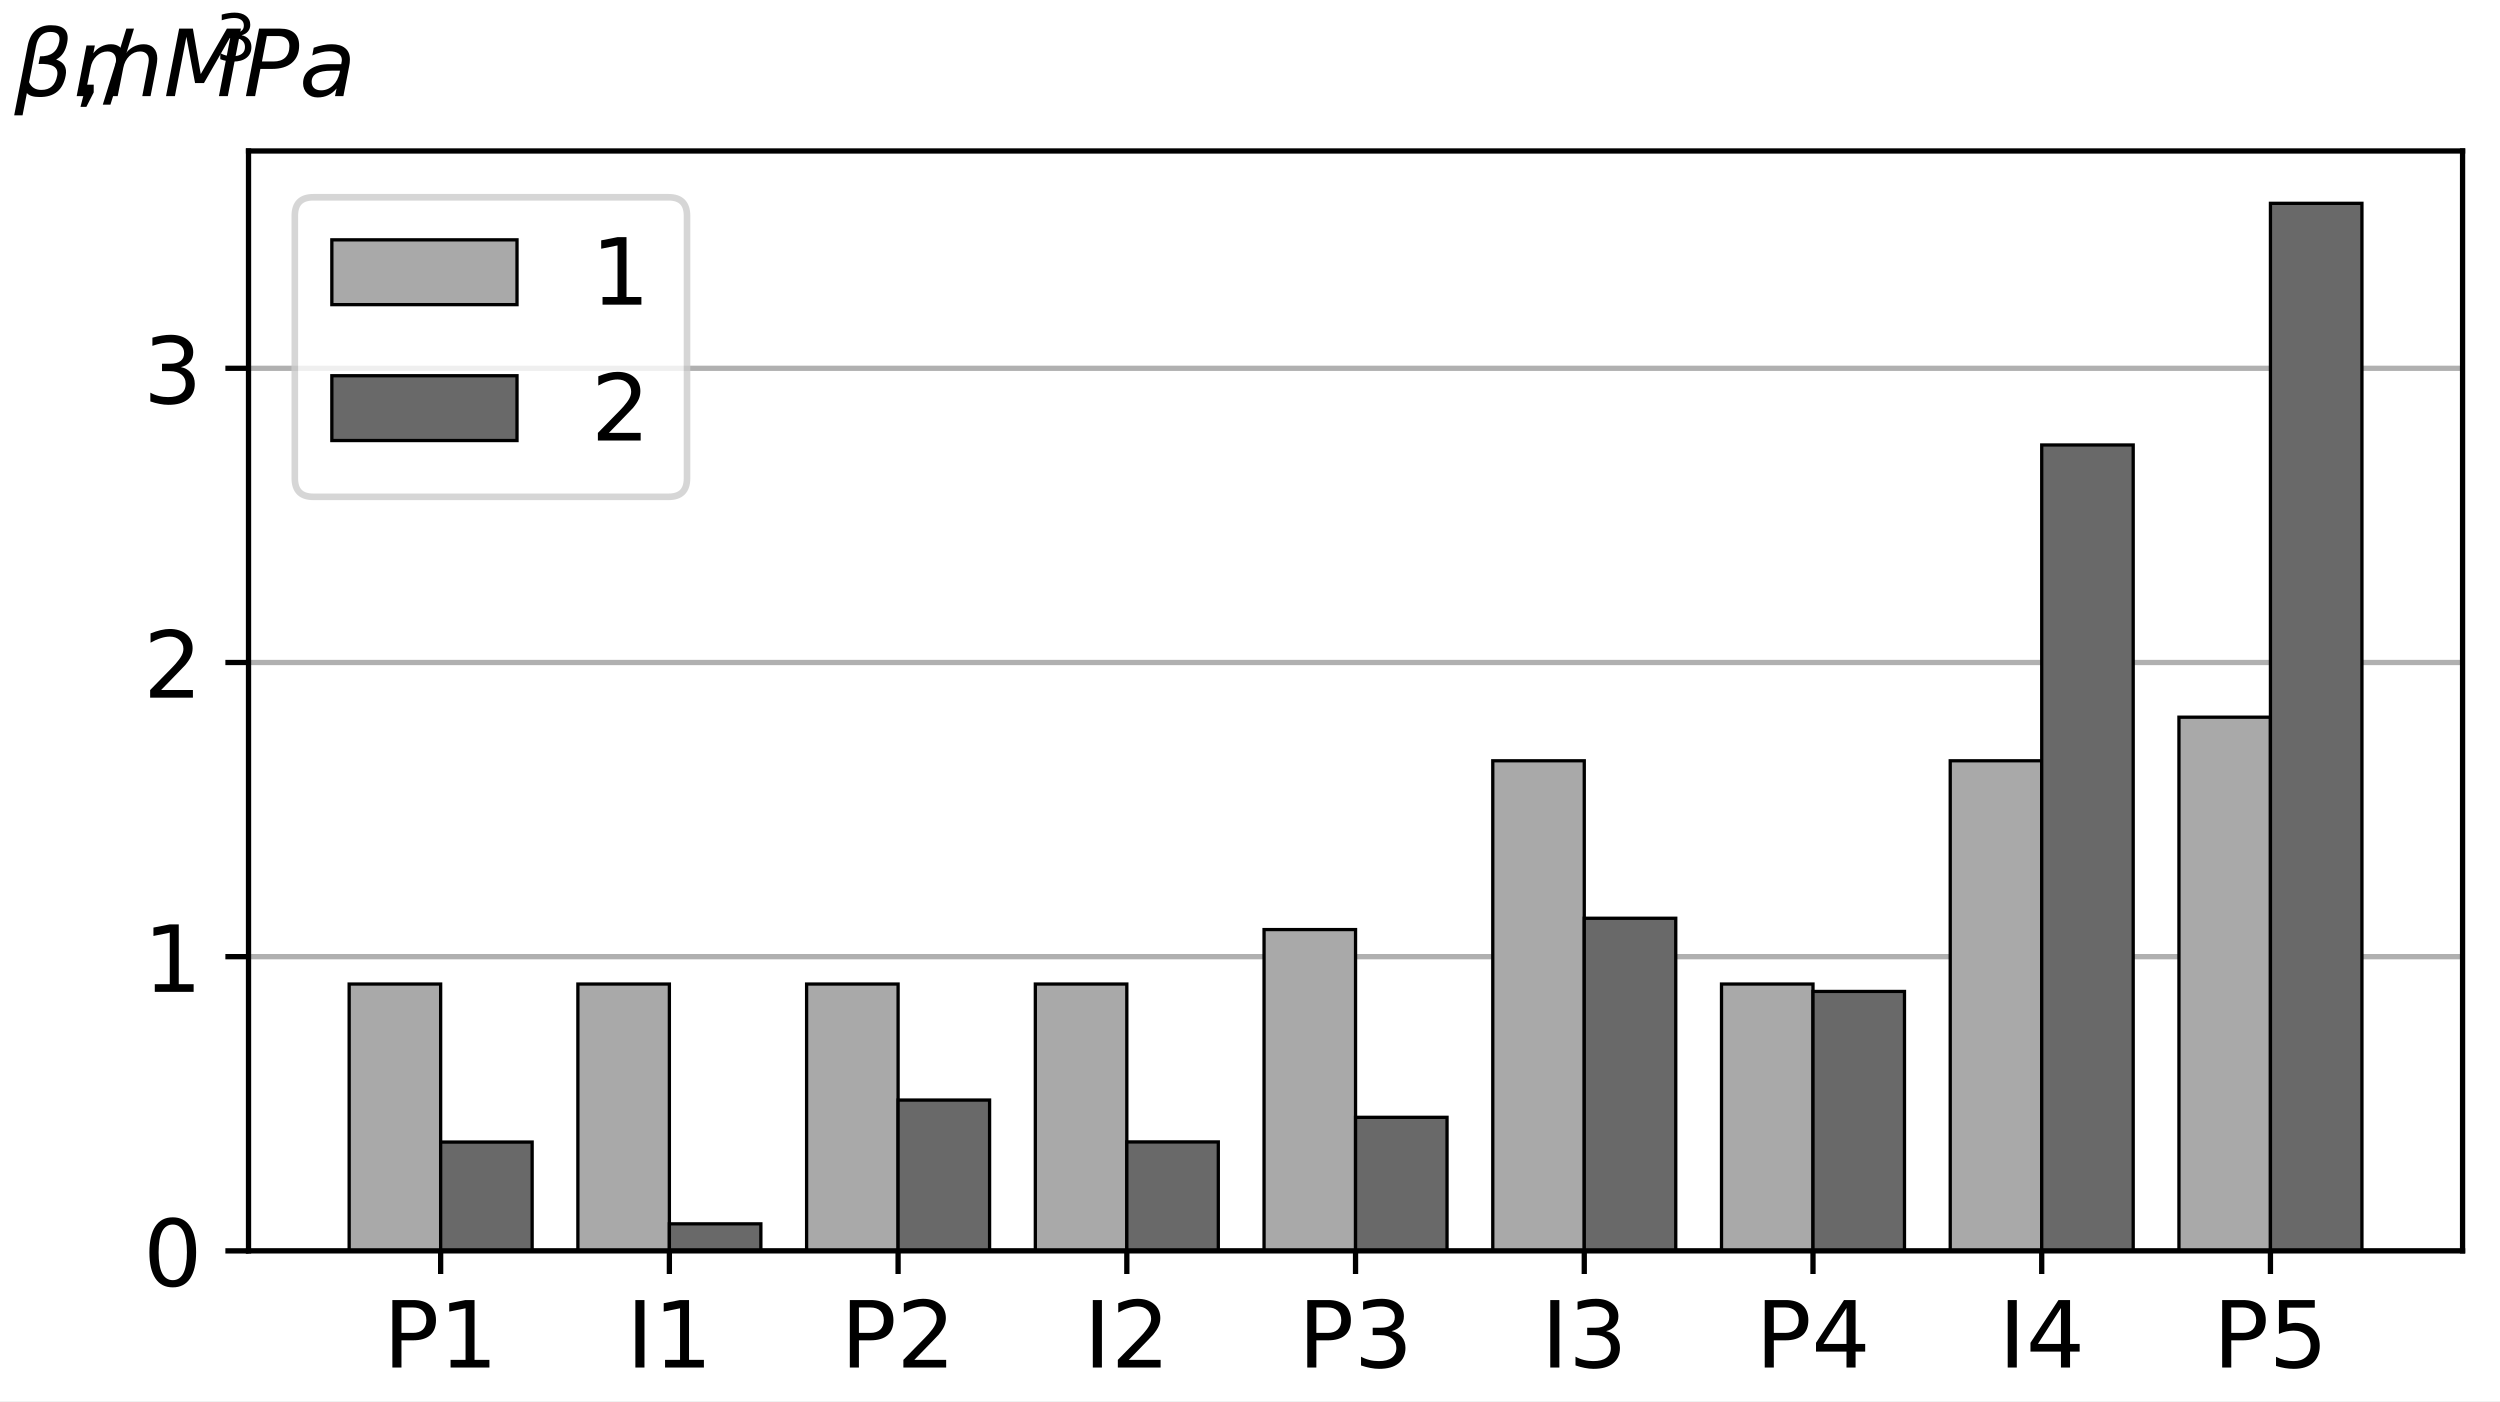
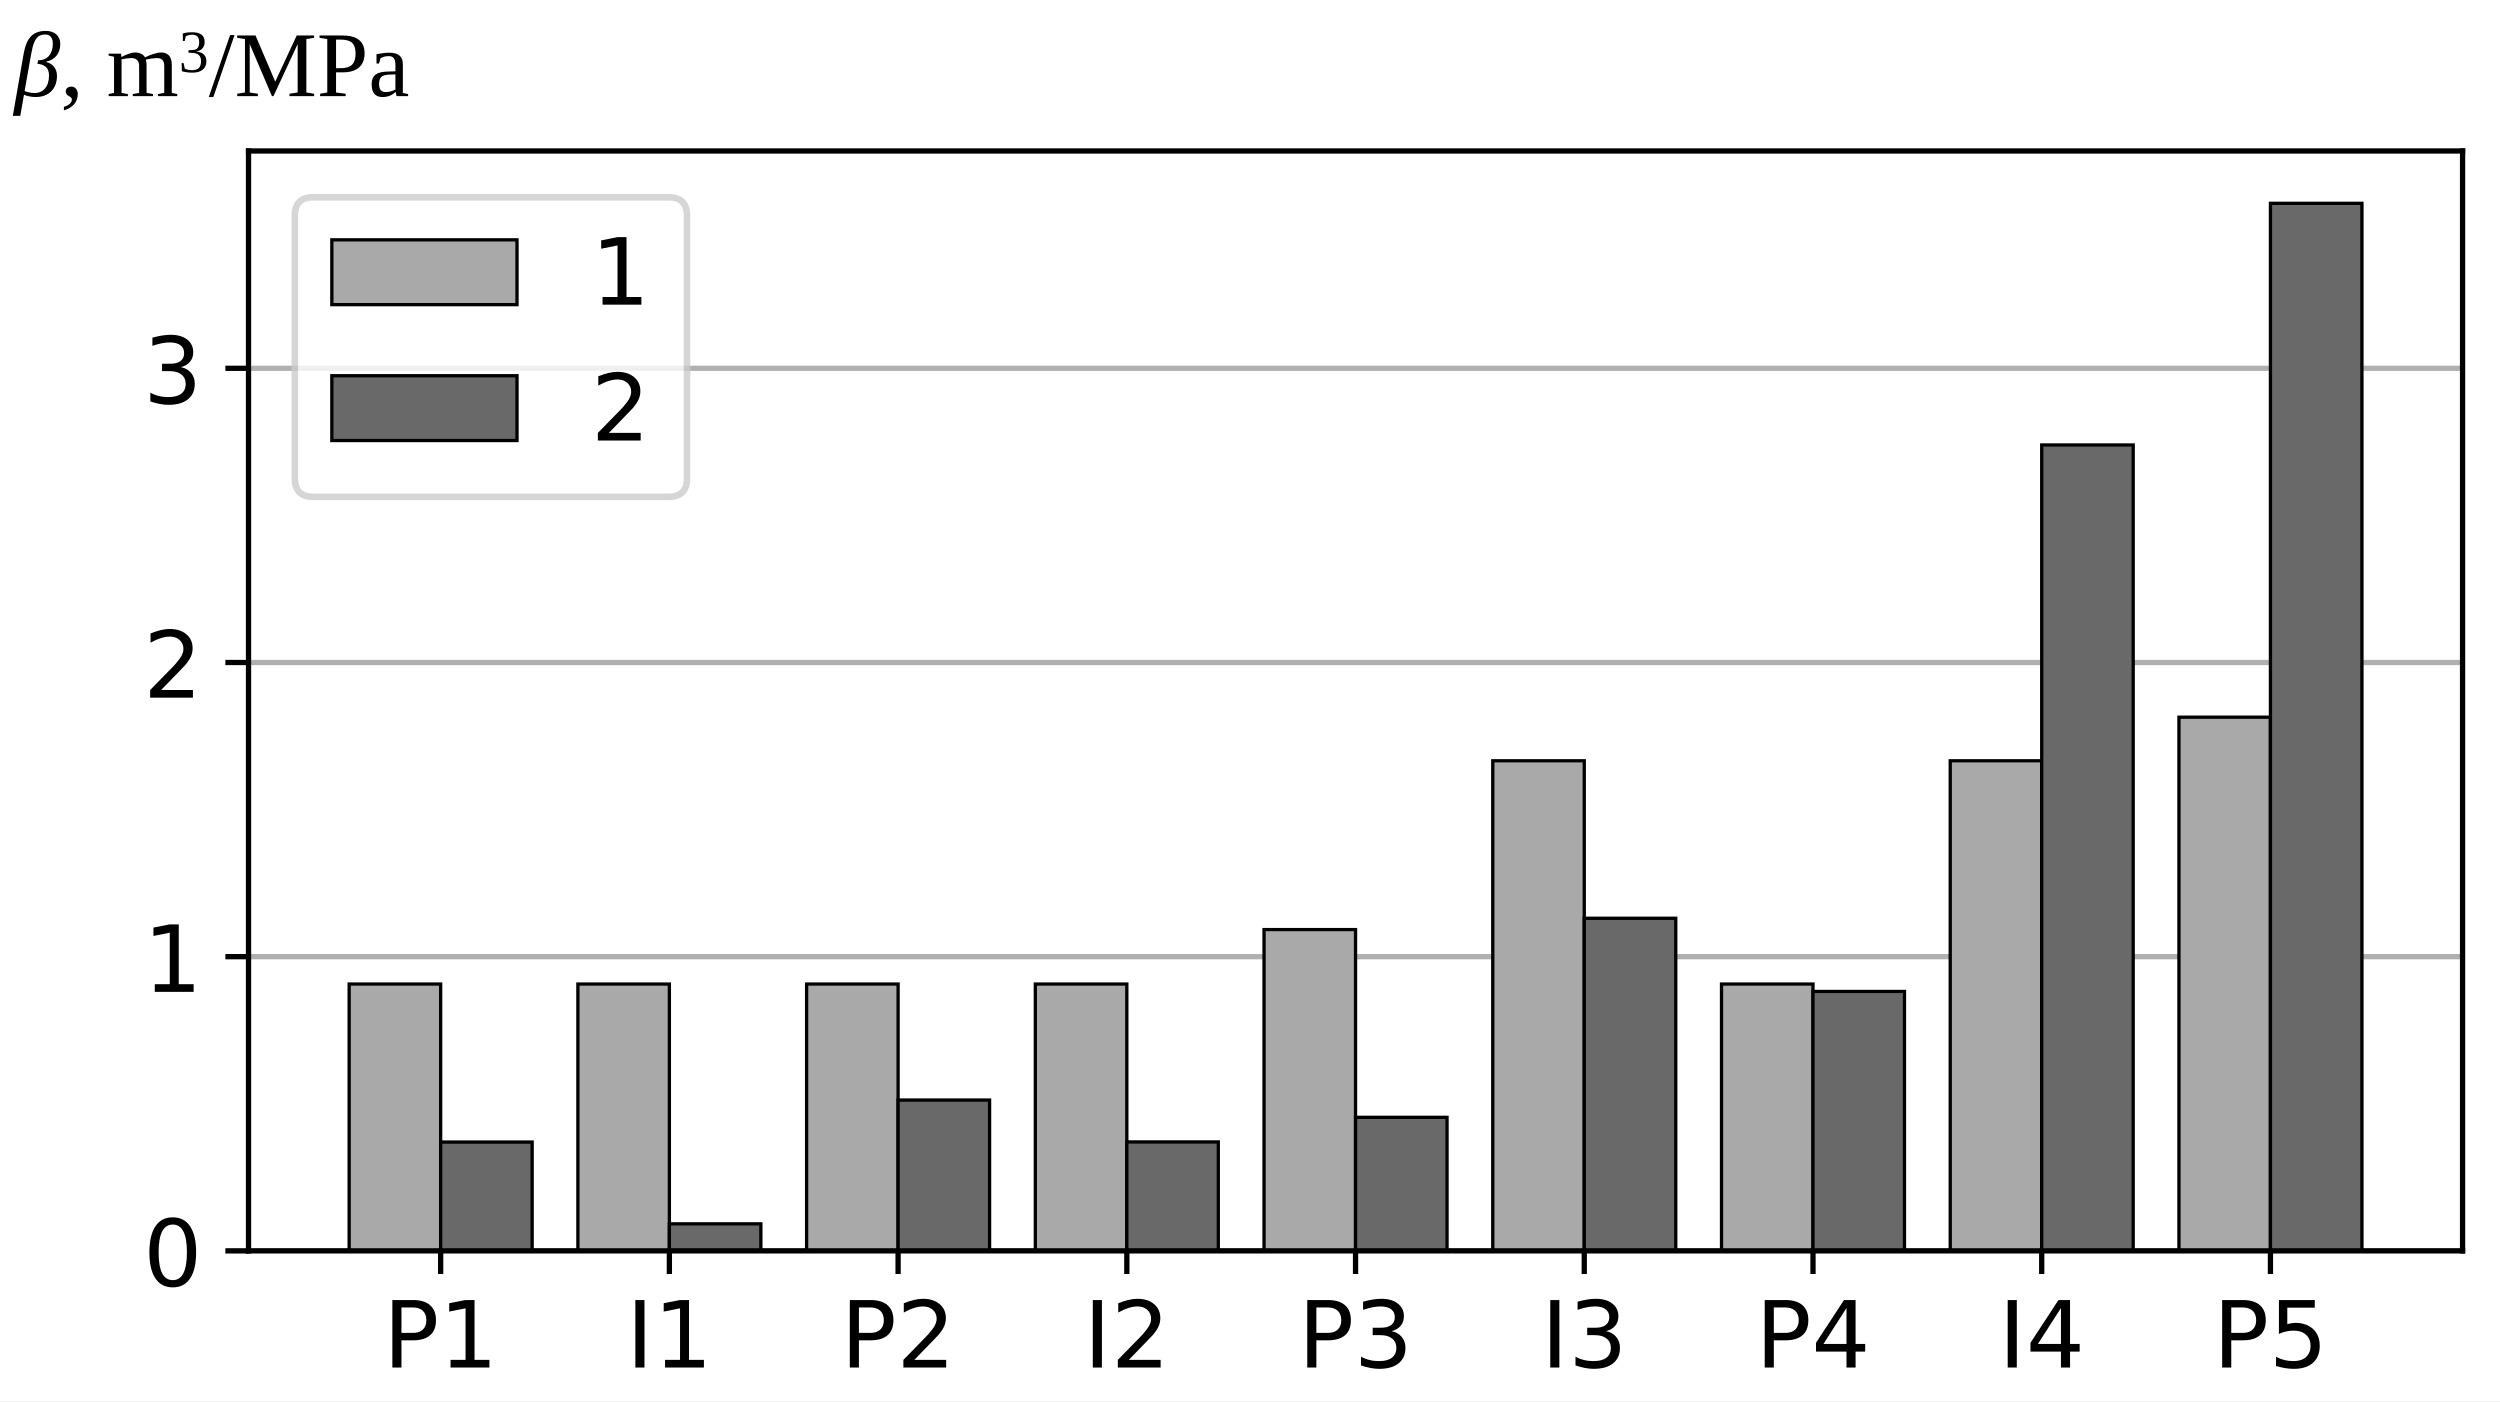
- <svg xmlns="http://www.w3.org/2000/svg" xmlns:xlink="http://www.w3.org/1999/xlink" height="211.859pt" version="1.1" viewBox="0 0 378.04 211.859" width="378.04pt">
-   <defs>
-     <style type="text/css">
+ <svg xmlns="http://www.w3.org/2000/svg" xmlns:xlink="http://www.w3.org/1999/xlink" height="211.859pt" version="1.1" viewBox="0 0 378.04 211.859" width="378.04pt" id="svg249">
+   <defs id="defs4">
+     <style type="text/css" id="style2">
*{stroke-linecap:butt;stroke-linejoin:round;}
  </style>
  </defs>
  <g id="figure_1">
    <g id="patch_1">
-       <path d="M 0 211.859  L 378.04 211.859  L 378.04 0  L 0 0  z " style="fill:#ffffff;" />
+       <path d="M 0 211.859  L 378.04 211.859  L 378.04 0  L 0 0  z " style="fill:#ffffff;" id="path6" />
    </g>
    <g id="axes_1">
      <g id="patch_2">
-         <path d="M 37.58 189.15  L 372.38 189.15  L 372.38 22.83  L 37.58 22.83  z " style="fill:#ffffff;" />
+         <path d="M 37.58 189.15  L 372.38 189.15  L 372.38 22.83  L 37.58 22.83  z " style="fill:#ffffff;" id="path9" />
      </g>
      <g id="matplotlib.axis_1">
        <g id="xtick_1">
          <g id="line2d_1">
-             <defs>
+             <defs id="defs13">
              <path d="M 0 0  L 0 3.5  " id="m239447eca8" style="stroke:#000000;stroke-width:0.8;" />
            </defs>
-             <g>
-               <use style="stroke:#000000;stroke-width:0.8;" x="66.633" xlink:href="#m239447eca8" y="189.15" />
+             <g id="g17">
+               <use style="stroke:#000000;stroke-width:0.8;" x="66.633" xlink:href="#m239447eca8" y="189.15" id="use15" />
            </g>
          </g>
          <g id="text_1">
-             <text style="font-family:DejaVu Sans;font-size:14px;font-style:normal;font-weight:normal;text-anchor:middle;" transform="rotate(-0, 66.63289, 206.7874)" x="66.633" y="206.787">P1</text>
+             <text style="font-family:DejaVu Sans;font-size:14px;font-style:normal;font-weight:normal;text-anchor:middle;" transform="rotate(-0, 66.63289, 206.7874)" x="66.633" y="206.787" id="text20">P1</text>
          </g>
        </g>
        <g id="xtick_2">
          <g id="line2d_2">
-             <g>
-               <use style="stroke:#000000;stroke-width:0.8;" x="101.22" xlink:href="#m239447eca8" y="189.15" />
+             <g id="g26">
+               <use style="stroke:#000000;stroke-width:0.8;" x="101.22" xlink:href="#m239447eca8" y="189.15" id="use24" />
            </g>
          </g>
          <g id="text_2">
-             <text style="font-family:DejaVu Sans;font-size:14px;font-style:normal;font-weight:normal;text-anchor:middle;" transform="rotate(-0, 101.2197, 206.7874)" x="101.22" y="206.787">I1</text>
+             <text style="font-family:DejaVu Sans;font-size:14px;font-style:normal;font-weight:normal;text-anchor:middle;" transform="rotate(-0, 101.2197, 206.7874)" x="101.22" y="206.787" id="text29">I1</text>
          </g>
        </g>
        <g id="xtick_3">
          <g id="line2d_3">
-             <g>
-               <use style="stroke:#000000;stroke-width:0.8;" x="135.806" xlink:href="#m239447eca8" y="189.15" />
+             <g id="g35">
+               <use style="stroke:#000000;stroke-width:0.8;" x="135.806" xlink:href="#m239447eca8" y="189.15" id="use33" />
            </g>
          </g>
          <g id="text_3">
-             <text style="font-family:DejaVu Sans;font-size:14px;font-style:normal;font-weight:normal;text-anchor:middle;" transform="rotate(-0, 135.8064, 206.7874)" x="135.806" y="206.787">P2</text>
+             <text style="font-family:DejaVu Sans;font-size:14px;font-style:normal;font-weight:normal;text-anchor:middle;" transform="rotate(-0, 135.8064, 206.7874)" x="135.806" y="206.787" id="text38">P2</text>
          </g>
        </g>
        <g id="xtick_4">
          <g id="line2d_4">
-             <g>
-               <use style="stroke:#000000;stroke-width:0.8;" x="170.393" xlink:href="#m239447eca8" y="189.15" />
+             <g id="g44">
+               <use style="stroke:#000000;stroke-width:0.8;" x="170.393" xlink:href="#m239447eca8" y="189.15" id="use42" />
            </g>
          </g>
          <g id="text_4">
-             <text style="font-family:DejaVu Sans;font-size:14px;font-style:normal;font-weight:normal;text-anchor:middle;" transform="rotate(-0, 170.3932, 206.7874)" x="170.393" y="206.787">I2</text>
+             <text style="font-family:DejaVu Sans;font-size:14px;font-style:normal;font-weight:normal;text-anchor:middle;" transform="rotate(-0, 170.3932, 206.7874)" x="170.393" y="206.787" id="text47">I2</text>
          </g>
        </g>
        <g id="xtick_5">
          <g id="line2d_5">
-             <g>
-               <use style="stroke:#000000;stroke-width:0.8;" x="204.98" xlink:href="#m239447eca8" y="189.15" />
+             <g id="g53">
+               <use style="stroke:#000000;stroke-width:0.8;" x="204.98" xlink:href="#m239447eca8" y="189.15" id="use51" />
            </g>
          </g>
          <g id="text_5">
-             <text style="font-family:DejaVu Sans;font-size:14px;font-style:normal;font-weight:normal;text-anchor:middle;" transform="rotate(-0, 204.98, 206.7874)" x="204.98" y="206.787">P3</text>
+             <text style="font-family:DejaVu Sans;font-size:14px;font-style:normal;font-weight:normal;text-anchor:middle;" transform="rotate(-0, 204.98, 206.7874)" x="204.98" y="206.787" id="text56">P3</text>
          </g>
        </g>
        <g id="xtick_6">
          <g id="line2d_6">
-             <g>
-               <use style="stroke:#000000;stroke-width:0.8;" x="239.567" xlink:href="#m239447eca8" y="189.15" />
+             <g id="g62">
+               <use style="stroke:#000000;stroke-width:0.8;" x="239.567" xlink:href="#m239447eca8" y="189.15" id="use60" />
            </g>
          </g>
          <g id="text_6">
-             <text style="font-family:DejaVu Sans;font-size:14px;font-style:normal;font-weight:normal;text-anchor:middle;" transform="rotate(-0, 239.5668, 206.7874)" x="239.567" y="206.787">I3</text>
+             <text style="font-family:DejaVu Sans;font-size:14px;font-style:normal;font-weight:normal;text-anchor:middle;" transform="rotate(-0, 239.5668, 206.7874)" x="239.567" y="206.787" id="text65">I3</text>
          </g>
        </g>
        <g id="xtick_7">
          <g id="line2d_7">
-             <g>
-               <use style="stroke:#000000;stroke-width:0.8;" x="274.154" xlink:href="#m239447eca8" y="189.15" />
+             <g id="g71">
+               <use style="stroke:#000000;stroke-width:0.8;" x="274.154" xlink:href="#m239447eca8" y="189.15" id="use69" />
            </g>
          </g>
          <g id="text_7">
-             <text style="font-family:DejaVu Sans;font-size:14px;font-style:normal;font-weight:normal;text-anchor:middle;" transform="rotate(-0, 274.1536, 206.7874)" x="274.154" y="206.787">P4</text>
+             <text style="font-family:DejaVu Sans;font-size:14px;font-style:normal;font-weight:normal;text-anchor:middle;" transform="rotate(-0, 274.1536, 206.7874)" x="274.154" y="206.787" id="text74">P4</text>
          </g>
        </g>
        <g id="xtick_8">
          <g id="line2d_8">
-             <g>
-               <use style="stroke:#000000;stroke-width:0.8;" x="308.74" xlink:href="#m239447eca8" y="189.15" />
+             <g id="g80">
+               <use style="stroke:#000000;stroke-width:0.8;" x="308.74" xlink:href="#m239447eca8" y="189.15" id="use78" />
            </g>
          </g>
          <g id="text_8">
-             <text style="font-family:DejaVu Sans;font-size:14px;font-style:normal;font-weight:normal;text-anchor:middle;" transform="rotate(-0, 308.7403, 206.7874)" x="308.74" y="206.787">I4</text>
+             <text style="font-family:DejaVu Sans;font-size:14px;font-style:normal;font-weight:normal;text-anchor:middle;" transform="rotate(-0, 308.7403, 206.7874)" x="308.74" y="206.787" id="text83">I4</text>
          </g>
        </g>
        <g id="xtick_9">
          <g id="line2d_9">
-             <g>
-               <use style="stroke:#000000;stroke-width:0.8;" x="343.327" xlink:href="#m239447eca8" y="189.15" />
+             <g id="g89">
+               <use style="stroke:#000000;stroke-width:0.8;" x="343.327" xlink:href="#m239447eca8" y="189.15" id="use87" />
            </g>
          </g>
          <g id="text_9">
-             <text style="font-family:DejaVu Sans;font-size:14px;font-style:normal;font-weight:normal;text-anchor:middle;" transform="rotate(-0, 343.3271, 206.7874)" x="343.327" y="206.787">P5</text>
+             <text style="font-family:DejaVu Sans;font-size:14px;font-style:normal;font-weight:normal;text-anchor:middle;" transform="rotate(-0, 343.3271, 206.7874)" x="343.327" y="206.787" id="text92">P5</text>
          </g>
        </g>
      </g>
      <g id="matplotlib.axis_2">
        <g id="ytick_1">
          <g id="line2d_10">
-             <path clip-path="url(#pa343a1d8cc)" d="M 37.58 189.15  L 372.38 189.15  " style="fill:none;stroke:#b0b0b0;stroke-linecap:square;stroke-width:0.8;" />
+             <path clip-path="url(#pa343a1d8cc)" d="M 37.58 189.15  L 372.38 189.15  " style="fill:none;stroke:#b0b0b0;stroke-linecap:square;stroke-width:0.8;" id="path97" />
          </g>
          <g id="line2d_11">
-             <defs>
+             <defs id="defs101">
              <path d="M 0 0  L -3.5 0  " id="m4dfca0eb3a" style="stroke:#000000;stroke-width:0.8;" />
            </defs>
-             <g>
-               <use style="stroke:#000000;stroke-width:0.8;" x="37.58" xlink:href="#m4dfca0eb3a" y="189.15" />
+             <g id="g105">
+               <use style="stroke:#000000;stroke-width:0.8;" x="37.58" xlink:href="#m4dfca0eb3a" y="189.15" id="use103" />
            </g>
          </g>
          <g id="text_10">
-             <text style="font-family:DejaVu Sans;font-size:14px;font-style:normal;font-weight:normal;text-anchor:end;" transform="rotate(-0, 30.58, 194.4685)" x="30.58" y="194.469">0</text>
+             <text style="font-family:DejaVu Sans;font-size:14px;font-style:normal;font-weight:normal;text-anchor:end;" transform="rotate(-0, 30.58, 194.4685)" x="30.58" y="194.469" id="text108">0</text>
          </g>
        </g>
        <g id="ytick_2">
          <g id="line2d_12">
-             <path clip-path="url(#pa343a1d8cc)" d="M 37.58 144.664  L 372.38 144.664  " style="fill:none;stroke:#b0b0b0;stroke-linecap:square;stroke-width:0.8;" />
+             <path clip-path="url(#pa343a1d8cc)" d="M 37.58 144.664  L 372.38 144.664  " style="fill:none;stroke:#b0b0b0;stroke-linecap:square;stroke-width:0.8;" id="path112" />
          </g>
          <g id="line2d_13">
-             <g>
-               <use style="stroke:#000000;stroke-width:0.8;" x="37.58" xlink:href="#m4dfca0eb3a" y="144.664" />
+             <g id="g117">
+               <use style="stroke:#000000;stroke-width:0.8;" x="37.58" xlink:href="#m4dfca0eb3a" y="144.664" id="use115" />
            </g>
          </g>
          <g id="text_11">
-             <text style="font-family:DejaVu Sans;font-size:14px;font-style:normal;font-weight:normal;text-anchor:end;" transform="rotate(-0, 30.58, 149.9834)" x="30.58" y="149.983">1</text>
+             <text style="font-family:DejaVu Sans;font-size:14px;font-style:normal;font-weight:normal;text-anchor:end;" transform="rotate(-0, 30.58, 149.9834)" x="30.58" y="149.983" id="text120">1</text>
          </g>
        </g>
        <g id="ytick_3">
          <g id="line2d_14">
-             <path clip-path="url(#pa343a1d8cc)" d="M 37.58 100.179  L 372.38 100.179  " style="fill:none;stroke:#b0b0b0;stroke-linecap:square;stroke-width:0.8;" />
+             <path clip-path="url(#pa343a1d8cc)" d="M 37.58 100.179  L 372.38 100.179  " style="fill:none;stroke:#b0b0b0;stroke-linecap:square;stroke-width:0.8;" id="path124" />
          </g>
          <g id="line2d_15">
-             <g>
-               <use style="stroke:#000000;stroke-width:0.8;" x="37.58" xlink:href="#m4dfca0eb3a" y="100.179" />
+             <g id="g129">
+               <use style="stroke:#000000;stroke-width:0.8;" x="37.58" xlink:href="#m4dfca0eb3a" y="100.179" id="use127" />
            </g>
          </g>
          <g id="text_12">
-             <text style="font-family:DejaVu Sans;font-size:14px;font-style:normal;font-weight:normal;text-anchor:end;" transform="rotate(-0, 30.58, 105.4982)" x="30.58" y="105.498">2</text>
+             <text style="font-family:DejaVu Sans;font-size:14px;font-style:normal;font-weight:normal;text-anchor:end;" transform="rotate(-0, 30.58, 105.4982)" x="30.58" y="105.498" id="text132">2</text>
          </g>
        </g>
        <g id="ytick_4">
          <g id="line2d_16">
-             <path clip-path="url(#pa343a1d8cc)" d="M 37.58 55.694  L 372.38 55.694  " style="fill:none;stroke:#b0b0b0;stroke-linecap:square;stroke-width:0.8;" />
+             <path clip-path="url(#pa343a1d8cc)" d="M 37.58 55.694  L 372.38 55.694  " style="fill:none;stroke:#b0b0b0;stroke-linecap:square;stroke-width:0.8;" id="path136" />
          </g>
          <g id="line2d_17">
-             <g>
-               <use style="stroke:#000000;stroke-width:0.8;" x="37.58" xlink:href="#m4dfca0eb3a" y="55.694" />
+             <g id="g141">
+               <use style="stroke:#000000;stroke-width:0.8;" x="37.58" xlink:href="#m4dfca0eb3a" y="55.694" id="use139" />
            </g>
          </g>
          <g id="text_13">
-             <text style="font-family:DejaVu Sans;font-size:14px;font-style:normal;font-weight:normal;text-anchor:end;" transform="rotate(-0, 30.58, 61.01307)" x="30.58" y="61.013">3</text>
+             <text style="font-family:DejaVu Sans;font-size:14px;font-style:normal;font-weight:normal;text-anchor:end;" transform="rotate(-0, 30.58, 61.01307)" x="30.58" y="61.013" id="text144">3</text>
          </g>
        </g>
        <g id="text_14">
-           <g transform="translate(2.16 14.9)">
-             <text>
-               <tspan style="font-family:DejaVu Sans;font-size:14px;font-style:oblique;font-weight:oblique;" x="0 16.112 41.736 53.815 62.258" y="-0.367">βmMPa</tspan>
-               <tspan style="font-family:DejaVu Sans;font-size:14px;font-style:book;font-weight:book;" x="8.935 37.019" y="-0.367">,/</tspan>
-               <tspan style="font-family:DejaVu Sans;font-size:9.8px;font-style:book;font-weight:book;" x="30.402" y="-5.727">3</tspan>
+           <g transform="translate(2.16 14.9)" id="g156">
+             <text id="text154" style="stroke-linecap:butt;stroke-linejoin:round">
+               <tspan style="font-style:italic;font-variant:normal;font-weight:normal;font-stretch:normal;font-size:14px;font-family:'Liberation Serif';-inkscape-font-specification:'Liberation Serif Italic';stroke-linecap:butt;stroke-linejoin:round" x="0" y="-0.367" id="tspan148">β<tspan style="-inkscape-font-specification:'Liberation Serif, Normal';font-family:'Liberation Serif';font-weight:normal;font-style:normal;font-stretch:normal;font-variant:normal;font-size:14px;text-anchor:start;text-align:start;writing-mode:lr;font-variant-ligatures:normal;font-variant-caps:normal;font-variant-numeric:normal;font-feature-settings:normal" id="tspan255">, m<tspan style="font-size:65%;baseline-shift:super" id="tspan257">3</tspan>
+ /MPa</tspan>
+               </tspan>
            </text>
          </g>
        </g>
      </g>
      <g id="patch_3">
-         <path clip-path="url(#pa343a1d8cc)" d="M 52.798 189.15  L 66.633 189.15  L 66.633 148.8  L 52.798 148.8  z " style="fill:#a9a9a9;stroke:#000000;stroke-linejoin:miter;stroke-width:0.5;" />
+         <path clip-path="url(#pa343a1d8cc)" d="M 52.798 189.15  L 66.633 189.15  L 66.633 148.8  L 52.798 148.8  z " style="fill:#a9a9a9;stroke:#000000;stroke-linejoin:miter;stroke-width:0.5;" id="path160" />
      </g>
      <g id="patch_4">
-         <path clip-path="url(#pa343a1d8cc)" d="M 87.385 189.15  L 101.22 189.15  L 101.22 148.8  L 87.385 148.8  z " style="fill:#a9a9a9;stroke:#000000;stroke-linejoin:miter;stroke-width:0.5;" />
+         <path clip-path="url(#pa343a1d8cc)" d="M 87.385 189.15  L 101.22 189.15  L 101.22 148.8  L 87.385 148.8  z " style="fill:#a9a9a9;stroke:#000000;stroke-linejoin:miter;stroke-width:0.5;" id="path163" />
      </g>
      <g id="patch_5">
-         <path clip-path="url(#pa343a1d8cc)" d="M 121.972 189.15  L 135.806 189.15  L 135.806 148.8  L 121.972 148.8  z " style="fill:#a9a9a9;stroke:#000000;stroke-linejoin:miter;stroke-width:0.5;" />
+         <path clip-path="url(#pa343a1d8cc)" d="M 121.972 189.15  L 135.806 189.15  L 135.806 148.8  L 121.972 148.8  z " style="fill:#a9a9a9;stroke:#000000;stroke-linejoin:miter;stroke-width:0.5;" id="path166" />
      </g>
      <g id="patch_6">
-         <path clip-path="url(#pa343a1d8cc)" d="M 156.559 189.15  L 170.393 189.15  L 170.393 148.8  L 156.559 148.8  z " style="fill:#a9a9a9;stroke:#000000;stroke-linejoin:miter;stroke-width:0.5;" />
+         <path clip-path="url(#pa343a1d8cc)" d="M 156.559 189.15  L 170.393 189.15  L 170.393 148.8  L 156.559 148.8  z " style="fill:#a9a9a9;stroke:#000000;stroke-linejoin:miter;stroke-width:0.5;" id="path169" />
      </g>
      <g id="patch_7">
-         <path clip-path="url(#pa343a1d8cc)" d="M 191.145 189.15  L 204.98 189.15  L 204.98 140.566  L 191.145 140.566  z " style="fill:#a9a9a9;stroke:#000000;stroke-linejoin:miter;stroke-width:0.5;" />
+         <path clip-path="url(#pa343a1d8cc)" d="M 191.145 189.15  L 204.98 189.15  L 204.98 140.566  L 191.145 140.566  z " style="fill:#a9a9a9;stroke:#000000;stroke-linejoin:miter;stroke-width:0.5;" id="path172" />
      </g>
      <g id="patch_8">
-         <path clip-path="url(#pa343a1d8cc)" d="M 225.732 189.15  L 239.567 189.15  L 239.567 115.039  L 225.732 115.039  z " style="fill:#a9a9a9;stroke:#000000;stroke-linejoin:miter;stroke-width:0.5;" />
+         <path clip-path="url(#pa343a1d8cc)" d="M 225.732 189.15  L 239.567 189.15  L 239.567 115.039  L 225.732 115.039  z " style="fill:#a9a9a9;stroke:#000000;stroke-linejoin:miter;stroke-width:0.5;" id="path175" />
      </g>
      <g id="patch_9">
-         <path clip-path="url(#pa343a1d8cc)" d="M 260.319 189.15  L 274.154 189.15  L 274.154 148.8  L 260.319 148.8  z " style="fill:#a9a9a9;stroke:#000000;stroke-linejoin:miter;stroke-width:0.5;" />
+         <path clip-path="url(#pa343a1d8cc)" d="M 260.319 189.15  L 274.154 189.15  L 274.154 148.8  L 260.319 148.8  z " style="fill:#a9a9a9;stroke:#000000;stroke-linejoin:miter;stroke-width:0.5;" id="path178" />
      </g>
      <g id="patch_10">
-         <path clip-path="url(#pa343a1d8cc)" d="M 294.906 189.15  L 308.74 189.15  L 308.74 115.039  L 294.906 115.039  z " style="fill:#a9a9a9;stroke:#000000;stroke-linejoin:miter;stroke-width:0.5;" />
+         <path clip-path="url(#pa343a1d8cc)" d="M 294.906 189.15  L 308.74 189.15  L 308.74 115.039  L 294.906 115.039  z " style="fill:#a9a9a9;stroke:#000000;stroke-linejoin:miter;stroke-width:0.5;" id="path181" />
      </g>
      <g id="patch_11">
-         <path clip-path="url(#pa343a1d8cc)" d="M 329.492 189.15  L 343.327 189.15  L 343.327 108.451  L 329.492 108.451  z " style="fill:#a9a9a9;stroke:#000000;stroke-linejoin:miter;stroke-width:0.5;" />
+         <path clip-path="url(#pa343a1d8cc)" d="M 329.492 189.15  L 343.327 189.15  L 343.327 108.451  L 329.492 108.451  z " style="fill:#a9a9a9;stroke:#000000;stroke-linejoin:miter;stroke-width:0.5;" id="path184" />
      </g>
      <g id="patch_12">
-         <path clip-path="url(#pa343a1d8cc)" d="M 66.633 189.15  L 80.468 189.15  L 80.468 172.7  L 66.633 172.7  z " style="fill:#696969;stroke:#000000;stroke-linejoin:miter;stroke-width:0.5;" />
+         <path clip-path="url(#pa343a1d8cc)" d="M 66.633 189.15  L 80.468 189.15  L 80.468 172.7  L 66.633 172.7  z " style="fill:#696969;stroke:#000000;stroke-linejoin:miter;stroke-width:0.5;" id="path187" />
      </g>
      <g id="patch_13">
-         <path clip-path="url(#pa343a1d8cc)" d="M 101.22 189.15  L 115.054 189.15  L 115.054 185.063  L 101.22 185.063  z " style="fill:#696969;stroke:#000000;stroke-linejoin:miter;stroke-width:0.5;" />
+         <path clip-path="url(#pa343a1d8cc)" d="M 101.22 189.15  L 115.054 189.15  L 115.054 185.063  L 101.22 185.063  z " style="fill:#696969;stroke:#000000;stroke-linejoin:miter;stroke-width:0.5;" id="path190" />
      </g>
      <g id="patch_14">
-         <path clip-path="url(#pa343a1d8cc)" d="M 135.806 189.15  L 149.641 189.15  L 149.641 166.347  L 135.806 166.347  z " style="fill:#696969;stroke:#000000;stroke-linejoin:miter;stroke-width:0.5;" />
+         <path clip-path="url(#pa343a1d8cc)" d="M 135.806 189.15  L 149.641 189.15  L 149.641 166.347  L 135.806 166.347  z " style="fill:#696969;stroke:#000000;stroke-linejoin:miter;stroke-width:0.5;" id="path193" />
      </g>
      <g id="patch_15">
-         <path clip-path="url(#pa343a1d8cc)" d="M 170.393 189.15  L 184.228 189.15  L 184.228 172.678  L 170.393 172.678  z " style="fill:#696969;stroke:#000000;stroke-linejoin:miter;stroke-width:0.5;" />
+         <path clip-path="url(#pa343a1d8cc)" d="M 170.393 189.15  L 184.228 189.15  L 184.228 172.678  L 170.393 172.678  z " style="fill:#696969;stroke:#000000;stroke-linejoin:miter;stroke-width:0.5;" id="path196" />
      </g>
      <g id="patch_16">
-         <path clip-path="url(#pa343a1d8cc)" d="M 204.98 189.15  L 218.815 189.15  L 218.815 168.96  L 204.98 168.96  z " style="fill:#696969;stroke:#000000;stroke-linejoin:miter;stroke-width:0.5;" />
+         <path clip-path="url(#pa343a1d8cc)" d="M 204.98 189.15  L 218.815 189.15  L 218.815 168.96  L 204.98 168.96  z " style="fill:#696969;stroke:#000000;stroke-linejoin:miter;stroke-width:0.5;" id="path199" />
      </g>
      <g id="patch_17">
-         <path clip-path="url(#pa343a1d8cc)" d="M 239.567 189.15  L 253.401 189.15  L 253.401 138.855  L 239.567 138.855  z " style="fill:#696969;stroke:#000000;stroke-linejoin:miter;stroke-width:0.5;" />
+         <path clip-path="url(#pa343a1d8cc)" d="M 239.567 189.15  L 253.401 189.15  L 253.401 138.855  L 239.567 138.855  z " style="fill:#696969;stroke:#000000;stroke-linejoin:miter;stroke-width:0.5;" id="path202" />
      </g>
      <g id="patch_18">
-         <path clip-path="url(#pa343a1d8cc)" d="M 274.154 189.15  L 287.988 189.15  L 287.988 149.922  L 274.154 149.922  z " style="fill:#696969;stroke:#000000;stroke-linejoin:miter;stroke-width:0.5;" />
+         <path clip-path="url(#pa343a1d8cc)" d="M 274.154 189.15  L 287.988 189.15  L 287.988 149.922  L 274.154 149.922  z " style="fill:#696969;stroke:#000000;stroke-linejoin:miter;stroke-width:0.5;" id="path205" />
      </g>
      <g id="patch_19">
-         <path clip-path="url(#pa343a1d8cc)" d="M 308.74 189.15  L 322.575 189.15  L 322.575 67.285  L 308.74 67.285  z " style="fill:#696969;stroke:#000000;stroke-linejoin:miter;stroke-width:0.5;" />
+         <path clip-path="url(#pa343a1d8cc)" d="M 308.74 189.15  L 322.575 189.15  L 322.575 67.285  L 308.74 67.285  z " style="fill:#696969;stroke:#000000;stroke-linejoin:miter;stroke-width:0.5;" id="path208" />
      </g>
      <g id="patch_20">
-         <path clip-path="url(#pa343a1d8cc)" d="M 343.327 189.15  L 357.162 189.15  L 357.162 30.75  L 343.327 30.75  z " style="fill:#696969;stroke:#000000;stroke-linejoin:miter;stroke-width:0.5;" />
+         <path clip-path="url(#pa343a1d8cc)" d="M 343.327 189.15  L 357.162 189.15  L 357.162 30.75  L 343.327 30.75  z " style="fill:#696969;stroke:#000000;stroke-linejoin:miter;stroke-width:0.5;" id="path211" />
      </g>
      <g id="patch_21">
-         <path d="M 37.58 189.15  L 37.58 22.83  " style="fill:none;stroke:#000000;stroke-linecap:square;stroke-linejoin:miter;stroke-width:0.8;" />
+         <path d="M 37.58 189.15  L 37.58 22.83  " style="fill:none;stroke:#000000;stroke-linecap:square;stroke-linejoin:miter;stroke-width:0.8;" id="path214" />
      </g>
      <g id="patch_22">
-         <path d="M 372.38 189.15  L 372.38 22.83  " style="fill:none;stroke:#000000;stroke-linecap:square;stroke-linejoin:miter;stroke-width:0.8;" />
+         <path d="M 372.38 189.15  L 372.38 22.83  " style="fill:none;stroke:#000000;stroke-linecap:square;stroke-linejoin:miter;stroke-width:0.8;" id="path217" />
      </g>
      <g id="patch_23">
-         <path d="M 37.58 189.15  L 372.38 189.15  " style="fill:none;stroke:#000000;stroke-linecap:square;stroke-linejoin:miter;stroke-width:0.8;" />
+         <path d="M 37.58 189.15  L 372.38 189.15  " style="fill:none;stroke:#000000;stroke-linecap:square;stroke-linejoin:miter;stroke-width:0.8;" id="path220" />
      </g>
      <g id="patch_24">
-         <path d="M 37.58 22.83  L 372.38 22.83  " style="fill:none;stroke:#000000;stroke-linecap:square;stroke-linejoin:miter;stroke-width:0.8;" />
+         <path d="M 37.58 22.83  L 372.38 22.83  " style="fill:none;stroke:#000000;stroke-linecap:square;stroke-linejoin:miter;stroke-width:0.8;" id="path223" />
      </g>
      <g id="legend_1">
        <g id="patch_25">
-           <path d="M 47.38 75.128  L 101.088 75.128  Q 103.888 75.128 103.888 72.328  L 103.888 32.63  Q 103.888 29.83 101.088 29.83  L 47.38 29.83  Q 44.58 29.83 44.58 32.63  L 44.58 72.328  Q 44.58 75.128 47.38 75.128  z " style="fill:#ffffff;opacity:0.8;stroke:#cccccc;stroke-linejoin:miter;" />
+           <path d="M 47.38 75.128  L 101.088 75.128  Q 103.888 75.128 103.888 72.328  L 103.888 32.63  Q 103.888 29.83 101.088 29.83  L 47.38 29.83  Q 44.58 29.83 44.58 32.63  L 44.58 72.328  Q 44.58 75.128 47.38 75.128  z " style="fill:#ffffff;opacity:0.8;stroke:#cccccc;stroke-linejoin:miter;" id="path226" />
        </g>
        <g id="patch_26">
-           <path d="M 50.18 46.067  L 78.18 46.067  L 78.18 36.267  L 50.18 36.267  z " style="fill:#a9a9a9;stroke:#000000;stroke-linejoin:miter;stroke-width:0.5;" />
+           <path d="M 50.18 46.067  L 78.18 46.067  L 78.18 36.267  L 50.18 36.267  z " style="fill:#a9a9a9;stroke:#000000;stroke-linejoin:miter;stroke-width:0.5;" id="path229" />
        </g>
        <g id="text_15">
-           <text style="font-family:DejaVu Sans;font-size:14px;font-style:normal;font-weight:normal;text-anchor:start;" transform="rotate(-0, 89.38, 46.06741)" x="89.38" y="46.067">1</text>
+           <text style="font-family:DejaVu Sans;font-size:14px;font-style:normal;font-weight:normal;text-anchor:start;" transform="rotate(-0, 89.38, 46.06741)" x="89.38" y="46.067" id="text232">1</text>
        </g>
        <g id="patch_27">
-           <path d="M 50.18 66.617  L 78.18 66.617  L 78.18 56.817  L 50.18 56.817  z " style="fill:#696969;stroke:#000000;stroke-linejoin:miter;stroke-width:0.5;" />
+           <path d="M 50.18 66.617  L 78.18 66.617  L 78.18 56.817  L 50.18 56.817  z " style="fill:#696969;stroke:#000000;stroke-linejoin:miter;stroke-width:0.5;" id="path235" />
        </g>
        <g id="text_16">
-           <text style="font-family:DejaVu Sans;font-size:14px;font-style:normal;font-weight:normal;text-anchor:start;" transform="rotate(-0, 89.38, 66.61679)" x="89.38" y="66.617">2</text>
+           <text style="font-family:DejaVu Sans;font-size:14px;font-style:normal;font-weight:normal;text-anchor:start;" transform="rotate(-0, 89.38, 66.61679)" x="89.38" y="66.617" id="text238">2</text>
        </g>
      </g>
    </g>
  </g>
-   <defs>
+   <defs id="defs247">
    <clipPath id="pa343a1d8cc">
-       <rect height="166.32" width="334.8" x="37.58" y="22.83" />
+       <rect height="166.32" width="334.8" x="37.58" y="22.83" id="rect244" />
    </clipPath>
  </defs>
</svg>
